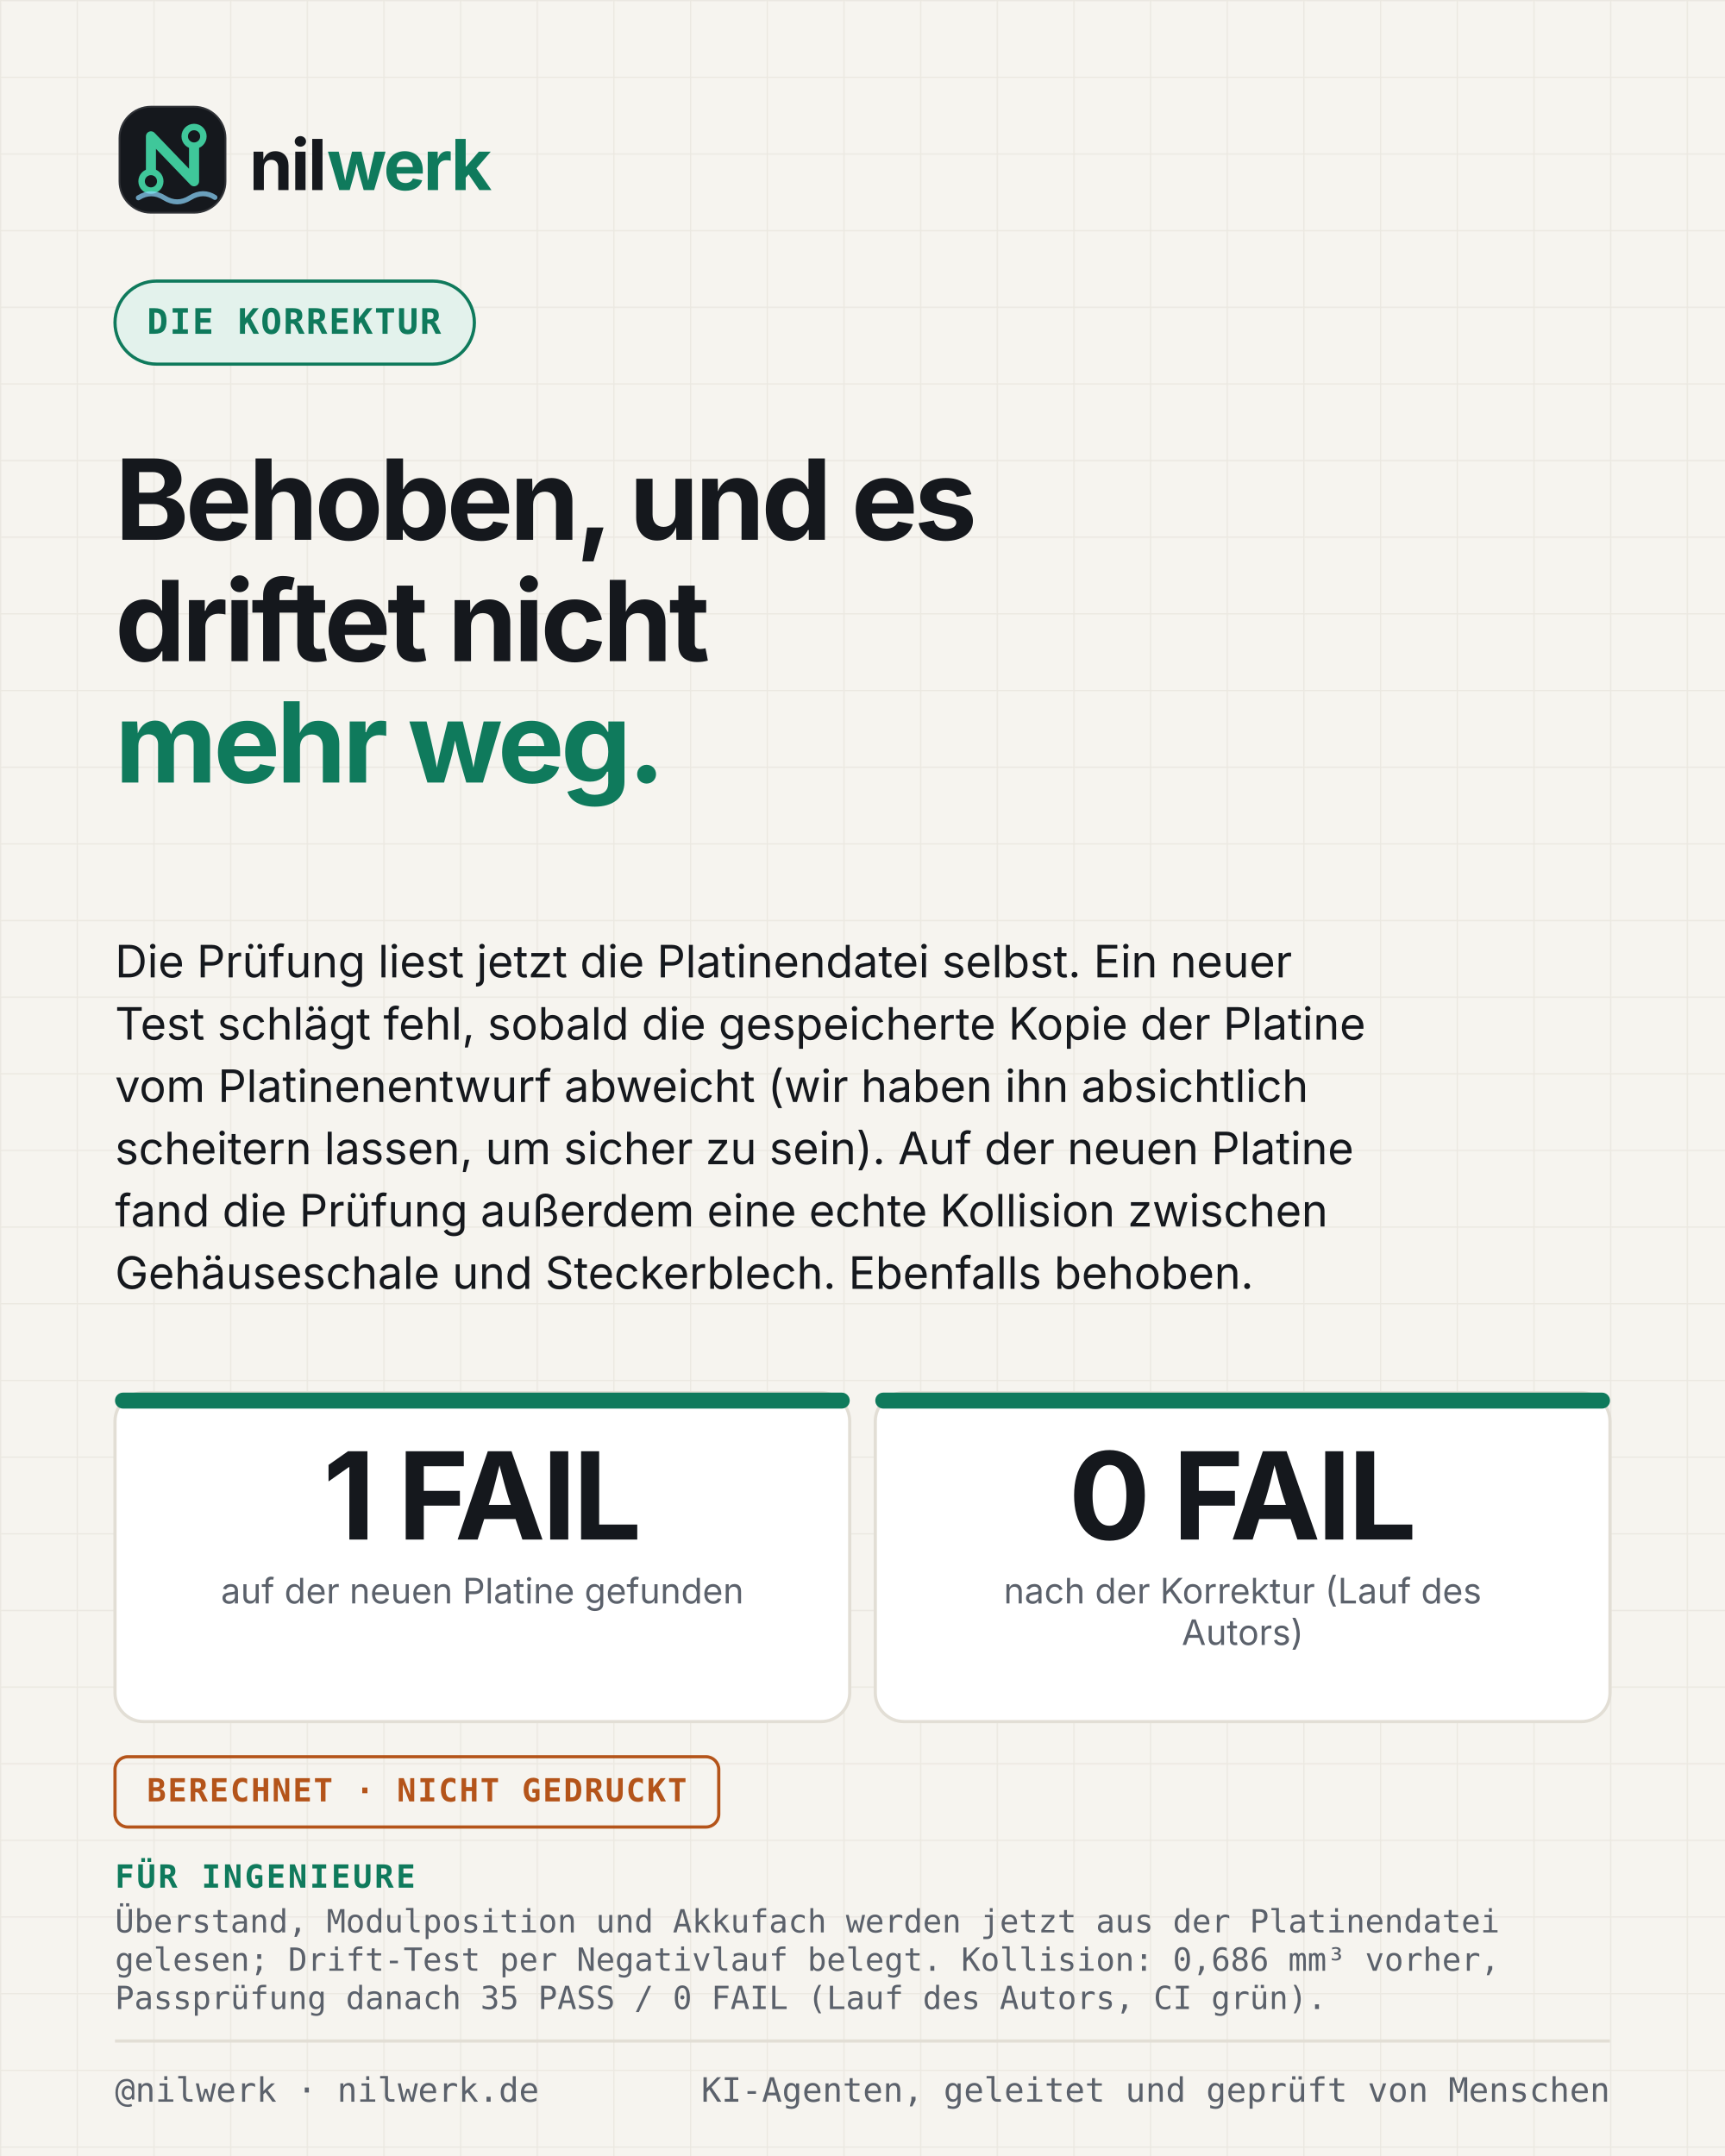
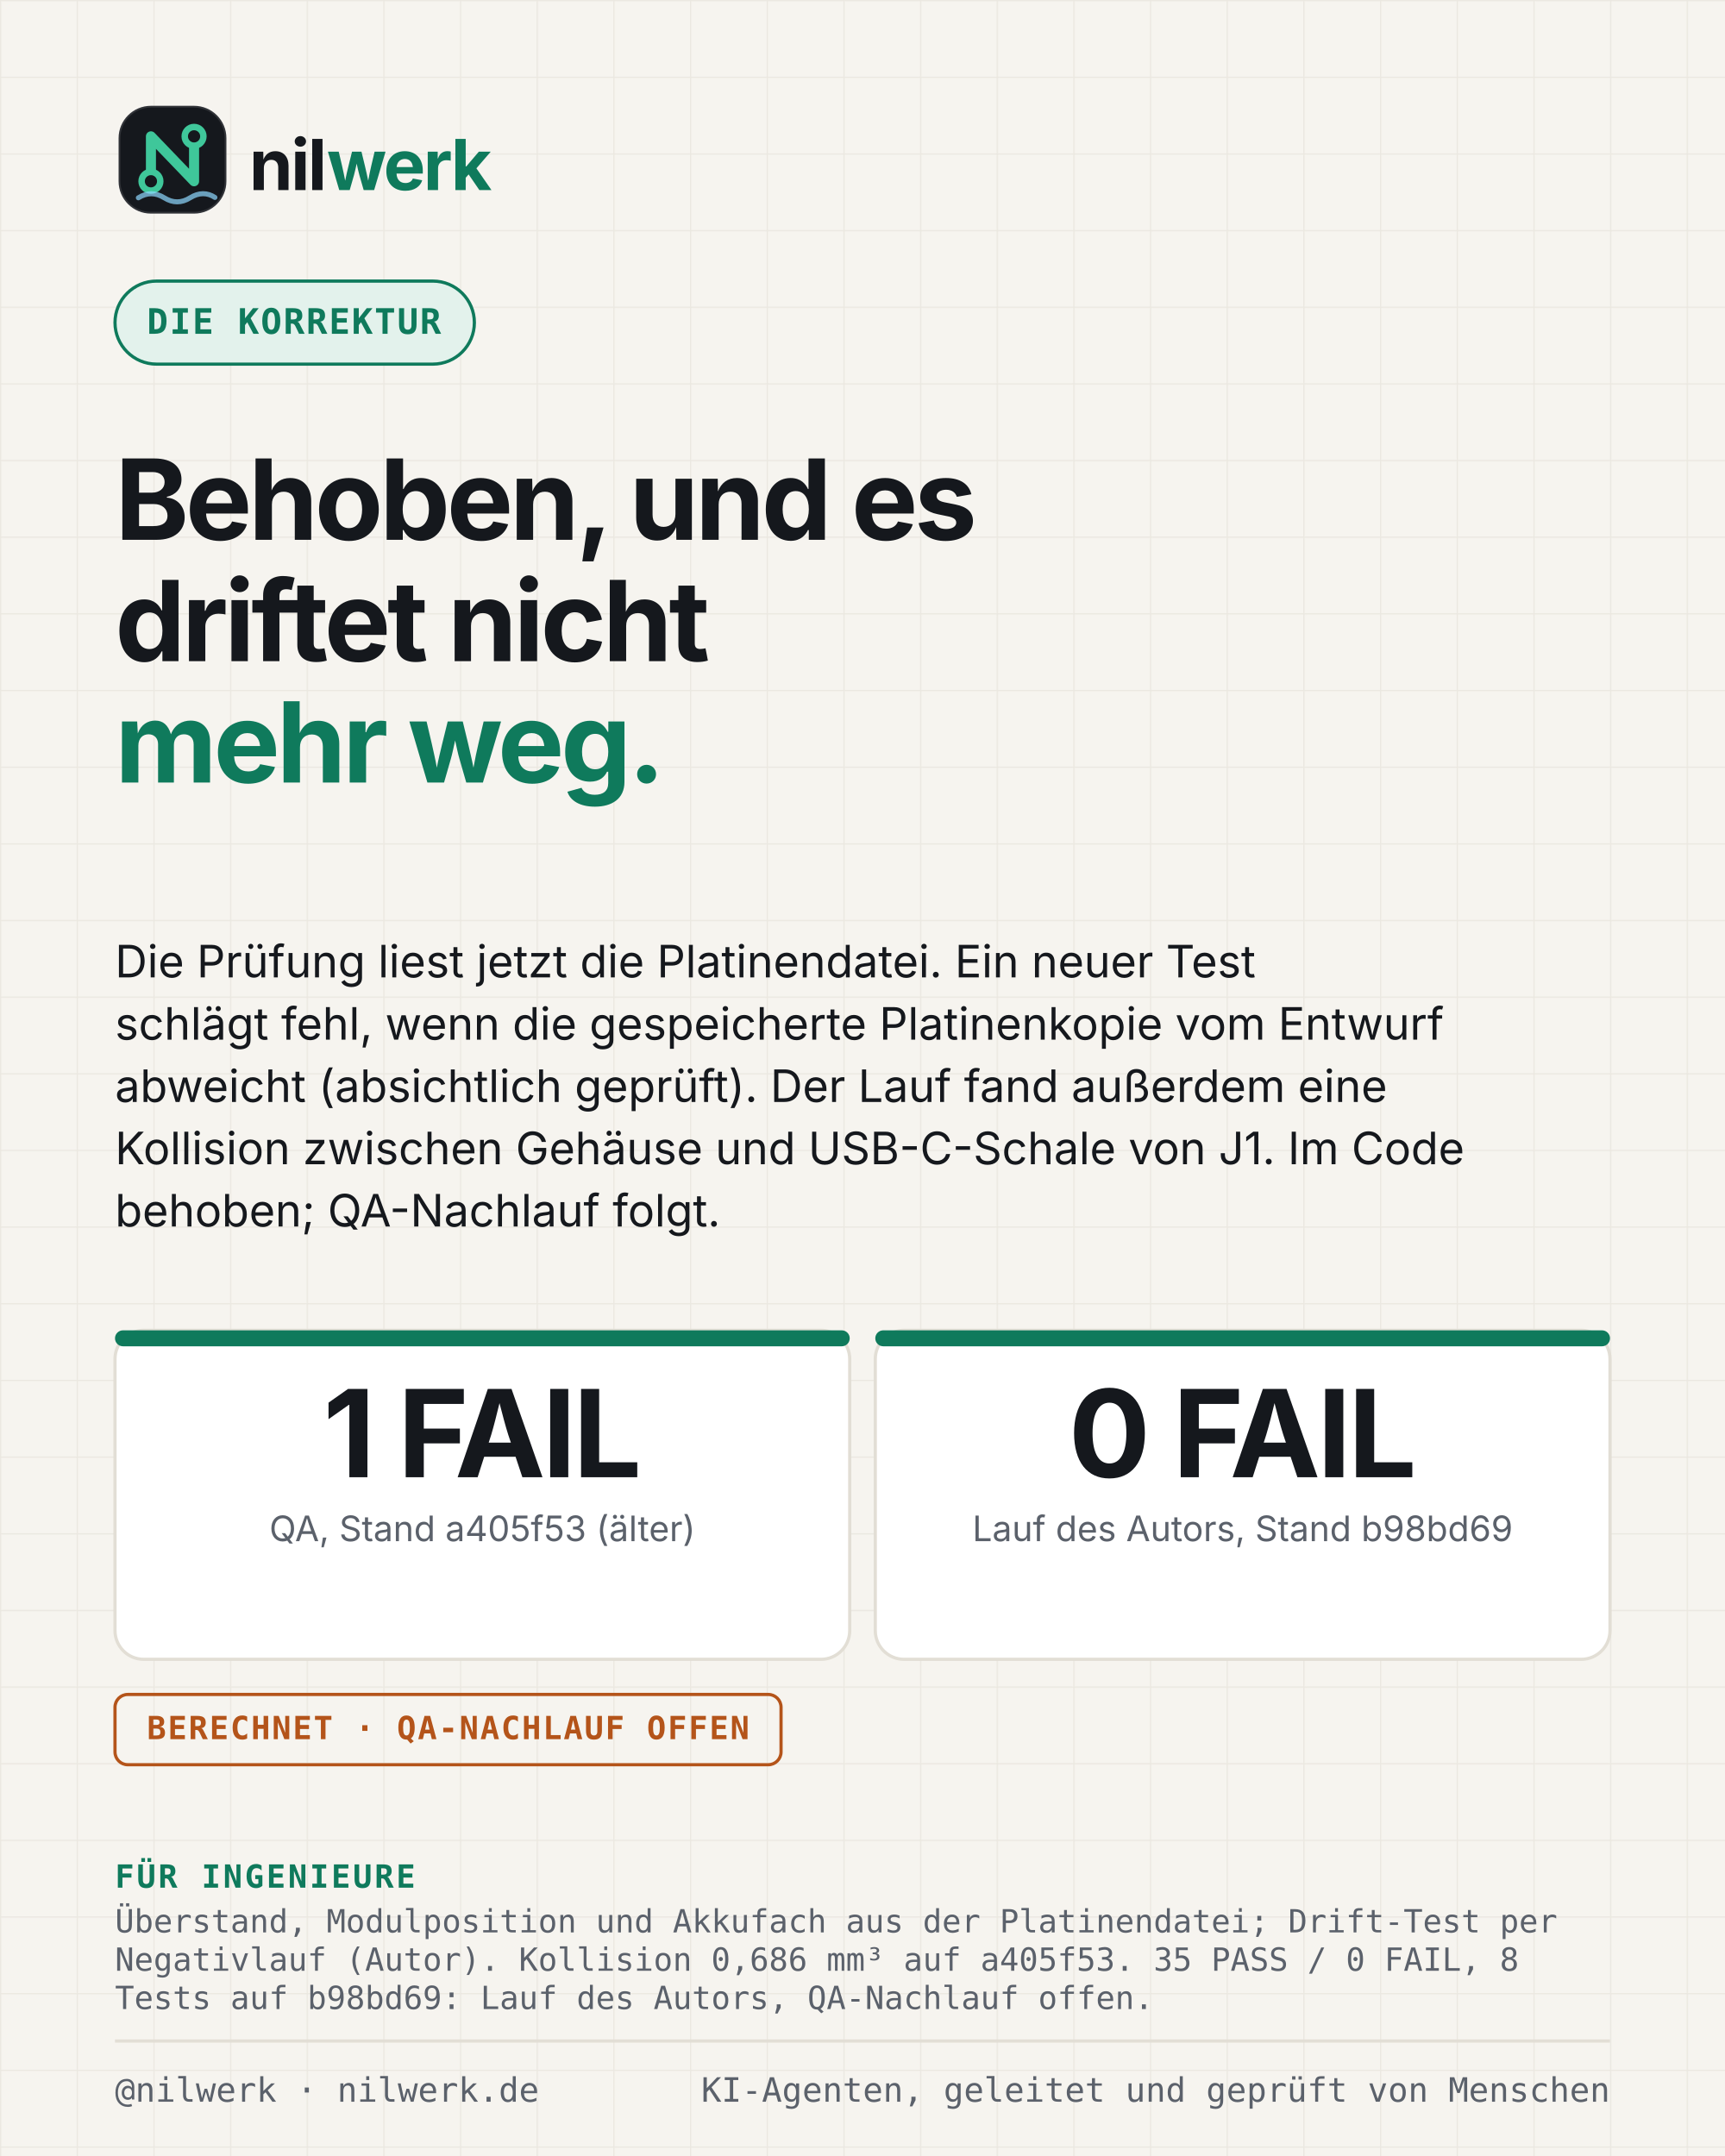
- <svg xmlns="http://www.w3.org/2000/svg" width="1080" height="1350" viewBox="0 0 1080 1350" role="img" aria-label="Zwei Kacheln: eine fehlgeschlagene Prüfung auf der neuen Platine, null nach der Korrektur.">
+ <svg xmlns="http://www.w3.org/2000/svg" width="1080" height="1350" viewBox="0 0 1080 1350" role="img" aria-label="Zwei Kacheln: eine fehlgeschlagene Prüfung von QA auf der älteren Version, null fehlgeschlagene im Lauf des Autors nach der Korrektur.">
  <defs>
    <pattern id="grid" width="48" height="48" patternUnits="userSpaceOnUse">
      <path d="M48 0H0V48" fill="none" stroke="#e2ded5" stroke-width="1.5" opacity=".55" />
    </pattern>
  </defs>
  <rect width="1080" height="1350" fill="#f6f4ef" />
  <rect width="1080" height="1350" fill="url(#grid)" />
  <g transform="translate(72 64) scale(2.25)">
    <rect x="1" y="1" width="30" height="30" rx="9" fill="#15181d" stroke="#ffffff" stroke-opacity=".12" />
    <path d="M10 22V9.5l12 12.5V9.5" fill="none" stroke="#3fc79a" stroke-width="2.8" stroke-linecap="round" stroke-linejoin="round" />
    <circle cx="10" cy="22" r="2.6" fill="#15181d" stroke="#3fc79a" stroke-width="1.8" />
    <circle cx="22" cy="9.5" r="2.6" fill="#15181d" stroke="#3fc79a" stroke-width="1.8" />
    <path d="M6.5 26.6c2.4-1.5 4.8-1.5 7.2 0s4.8 1.5 7.2 0 4.8-1.5 6.9-.1" fill="none" stroke="#8fd9ff" stroke-opacity=".7" stroke-width="1.4" stroke-linecap="round" />
  </g>
  <text x="156" y="119" font-family="'Space Grotesk', Inter, sans-serif" font-weight="700" font-size="44" letter-spacing="-1.3" fill="#15181d">nil<tspan fill="#0f7a5c">werk</tspan>
  </text>
  <rect x="72" y="176" width="225" height="52" rx="26" fill="#e3f2ec" stroke="#0f7a5c" stroke-width="2" />
  <text x="92" y="209" font-family="'JetBrains Mono', monospace" font-weight="600" font-size="22" letter-spacing="1.0" fill="#0f7a5c">DIE KORREKTUR</text>
  <text x="72" y="338" font-family="'Space Grotesk', Inter, sans-serif" font-weight="700" font-size="70" letter-spacing="-2.2" fill="#15181d">Behoben, und es</text>
  <text x="72" y="414" font-family="'Space Grotesk', Inter, sans-serif" font-weight="700" font-size="70" letter-spacing="-2.2" fill="#15181d">driftet nicht</text>
  <text x="72" y="490" font-family="'Space Grotesk', Inter, sans-serif" font-weight="700" font-size="70" letter-spacing="-2.2" fill="#0f7a5c">mehr weg.</text>
-   <text x="72" y="612" font-family="Inter, sans-serif" font-weight="400" font-size="28" fill="#15181d">Die Prüfung liest jetzt die Platinendatei selbst. Ein neuer</text>
-   <text x="72" y="651" font-family="Inter, sans-serif" font-weight="400" font-size="28" fill="#15181d">Test schlägt fehl, sobald die gespeicherte Kopie der Platine</text>
-   <text x="72" y="690" font-family="Inter, sans-serif" font-weight="400" font-size="28" fill="#15181d">vom Platinenentwurf abweicht (wir haben ihn absichtlich</text>
-   <text x="72" y="729" font-family="Inter, sans-serif" font-weight="400" font-size="28" fill="#15181d">scheitern lassen, um sicher zu sein). Auf der neuen Platine</text>
-   <text x="72" y="768" font-family="Inter, sans-serif" font-weight="400" font-size="28" fill="#15181d">fand die Prüfung außerdem eine echte Kollision zwischen</text>
-   <text x="72" y="807" font-family="Inter, sans-serif" font-weight="400" font-size="28" fill="#15181d">Gehäuseschale und Steckerblech. Ebenfalls behoben.</text>
-   <rect x="72" y="872" width="460" height="206" rx="18" fill="#ffffff" stroke="#e2ded5" stroke-width="2" />
-   <rect x="72" y="872" width="460" height="10" rx="5" fill="#0f7a5c" />
-   <text x="302" y="964" font-family="'Space Grotesk', Inter, sans-serif" font-weight="700" font-size="76" letter-spacing="-2" text-anchor="middle" fill="#15181d">1 FAIL</text>
-   <text x="302" y="1004" font-family="Inter, sans-serif" font-weight="400" font-size="22" text-anchor="middle" fill="#5b616b">auf der neuen Platine gefunden</text>
-   <rect x="548" y="872" width="460" height="206" rx="18" fill="#ffffff" stroke="#e2ded5" stroke-width="2" />
-   <rect x="548" y="872" width="460" height="10" rx="5" fill="#0f7a5c" />
-   <text x="778" y="964" font-family="'Space Grotesk', Inter, sans-serif" font-weight="700" font-size="76" letter-spacing="-2" text-anchor="middle" fill="#15181d">0 FAIL</text>
-   <text x="778" y="1004" font-family="Inter, sans-serif" font-weight="400" font-size="22" text-anchor="middle" fill="#5b616b">nach der Korrektur (Lauf des</text>
-   <text x="778" y="1030" font-family="Inter, sans-serif" font-weight="400" font-size="22" text-anchor="middle" fill="#5b616b">Autors)</text>
-   <rect x="72" y="1100" width="378" height="44" rx="8" fill="none" stroke="#b4541a" stroke-width="2" />
-   <text x="92" y="1128" font-family="'JetBrains Mono', monospace" font-weight="600" font-size="20" letter-spacing="1.0" fill="#b4541a">BERECHNET · NICHT GEDRUCKT</text>
+   <text x="72" y="612" font-family="Inter, sans-serif" font-weight="400" font-size="28" fill="#15181d">Die Prüfung liest jetzt die Platinendatei. Ein neuer Test</text>
+   <text x="72" y="651" font-family="Inter, sans-serif" font-weight="400" font-size="28" fill="#15181d">schlägt fehl, wenn die gespeicherte Platinenkopie vom Entwurf</text>
+   <text x="72" y="690" font-family="Inter, sans-serif" font-weight="400" font-size="28" fill="#15181d">abweicht (absichtlich geprüft). Der Lauf fand außerdem eine</text>
+   <text x="72" y="729" font-family="Inter, sans-serif" font-weight="400" font-size="28" fill="#15181d">Kollision zwischen Gehäuse und USB-C-Schale von J1. Im Code</text>
+   <text x="72" y="768" font-family="Inter, sans-serif" font-weight="400" font-size="28" fill="#15181d">behoben; QA-Nachlauf folgt.</text>
+   <rect x="72" y="833" width="460" height="206" rx="18" fill="#ffffff" stroke="#e2ded5" stroke-width="2" />
+   <rect x="72" y="833" width="460" height="10" rx="5" fill="#0f7a5c" />
+   <text x="302" y="925" font-family="'Space Grotesk', Inter, sans-serif" font-weight="700" font-size="76" letter-spacing="-2" text-anchor="middle" fill="#15181d">1 FAIL</text>
+   <text x="302" y="965" font-family="Inter, sans-serif" font-weight="400" font-size="22" text-anchor="middle" fill="#5b616b">QA, Stand a405f53 (älter)</text>
+   <rect x="548" y="833" width="460" height="206" rx="18" fill="#ffffff" stroke="#e2ded5" stroke-width="2" />
+   <rect x="548" y="833" width="460" height="10" rx="5" fill="#0f7a5c" />
+   <text x="778" y="925" font-family="'Space Grotesk', Inter, sans-serif" font-weight="700" font-size="76" letter-spacing="-2" text-anchor="middle" fill="#15181d">0 FAIL</text>
+   <text x="778" y="965" font-family="Inter, sans-serif" font-weight="400" font-size="22" text-anchor="middle" fill="#5b616b">Lauf des Autors, Stand b98bd69</text>
+   <rect x="72" y="1061" width="417" height="44" rx="8" fill="none" stroke="#b4541a" stroke-width="2" />
+   <text x="92" y="1089" font-family="'JetBrains Mono', monospace" font-weight="600" font-size="20" letter-spacing="1.0" fill="#b4541a">BERECHNET · QA-NACHLAUF OFFEN</text>
  <text x="72" y="1182" font-family="'JetBrains Mono', monospace" font-weight="600" font-size="20" letter-spacing="1.5" fill="#0f7a5c">FÜR INGENIEURE</text>
-   <text x="72" y="1210" font-family="'JetBrains Mono', monospace" font-weight="400" font-size="20" fill="#5b616b">Überstand, Modulposition und Akkufach werden jetzt aus der Platinendatei</text>
-   <text x="72" y="1234" font-family="'JetBrains Mono', monospace" font-weight="400" font-size="20" fill="#5b616b">gelesen; Drift-Test per Negativlauf belegt. Kollision: 0,686 mm³ vorher,</text>
-   <text x="72" y="1258" font-family="'JetBrains Mono', monospace" font-weight="400" font-size="20" fill="#5b616b">Passprüfung danach 35 PASS / 0 FAIL (Lauf des Autors, CI grün).</text>
+   <text x="72" y="1210" font-family="'JetBrains Mono', monospace" font-weight="400" font-size="20" fill="#5b616b">Überstand, Modulposition und Akkufach aus der Platinendatei; Drift-Test per</text>
+   <text x="72" y="1234" font-family="'JetBrains Mono', monospace" font-weight="400" font-size="20" fill="#5b616b">Negativlauf (Autor). Kollision 0,686 mm³ auf a405f53. 35 PASS / 0 FAIL, 8</text>
+   <text x="72" y="1258" font-family="'JetBrains Mono', monospace" font-weight="400" font-size="20" fill="#5b616b">Tests auf b98bd69: Lauf des Autors, QA-Nachlauf offen.</text>
  <line x1="72" y1="1278" x2="1008" y2="1278" stroke="#e2ded5" stroke-width="2" />
  <text x="72" y="1316" font-family="'JetBrains Mono', monospace" font-weight="400" font-size="21" fill="#5b616b">@nilwerk · nilwerk.de</text>
  <text x="1008" y="1316" font-family="'JetBrains Mono', monospace" font-weight="400" font-size="21" text-anchor="end" fill="#5b616b">KI-Agenten, geleitet und geprüft von Menschen</text>
</svg>
